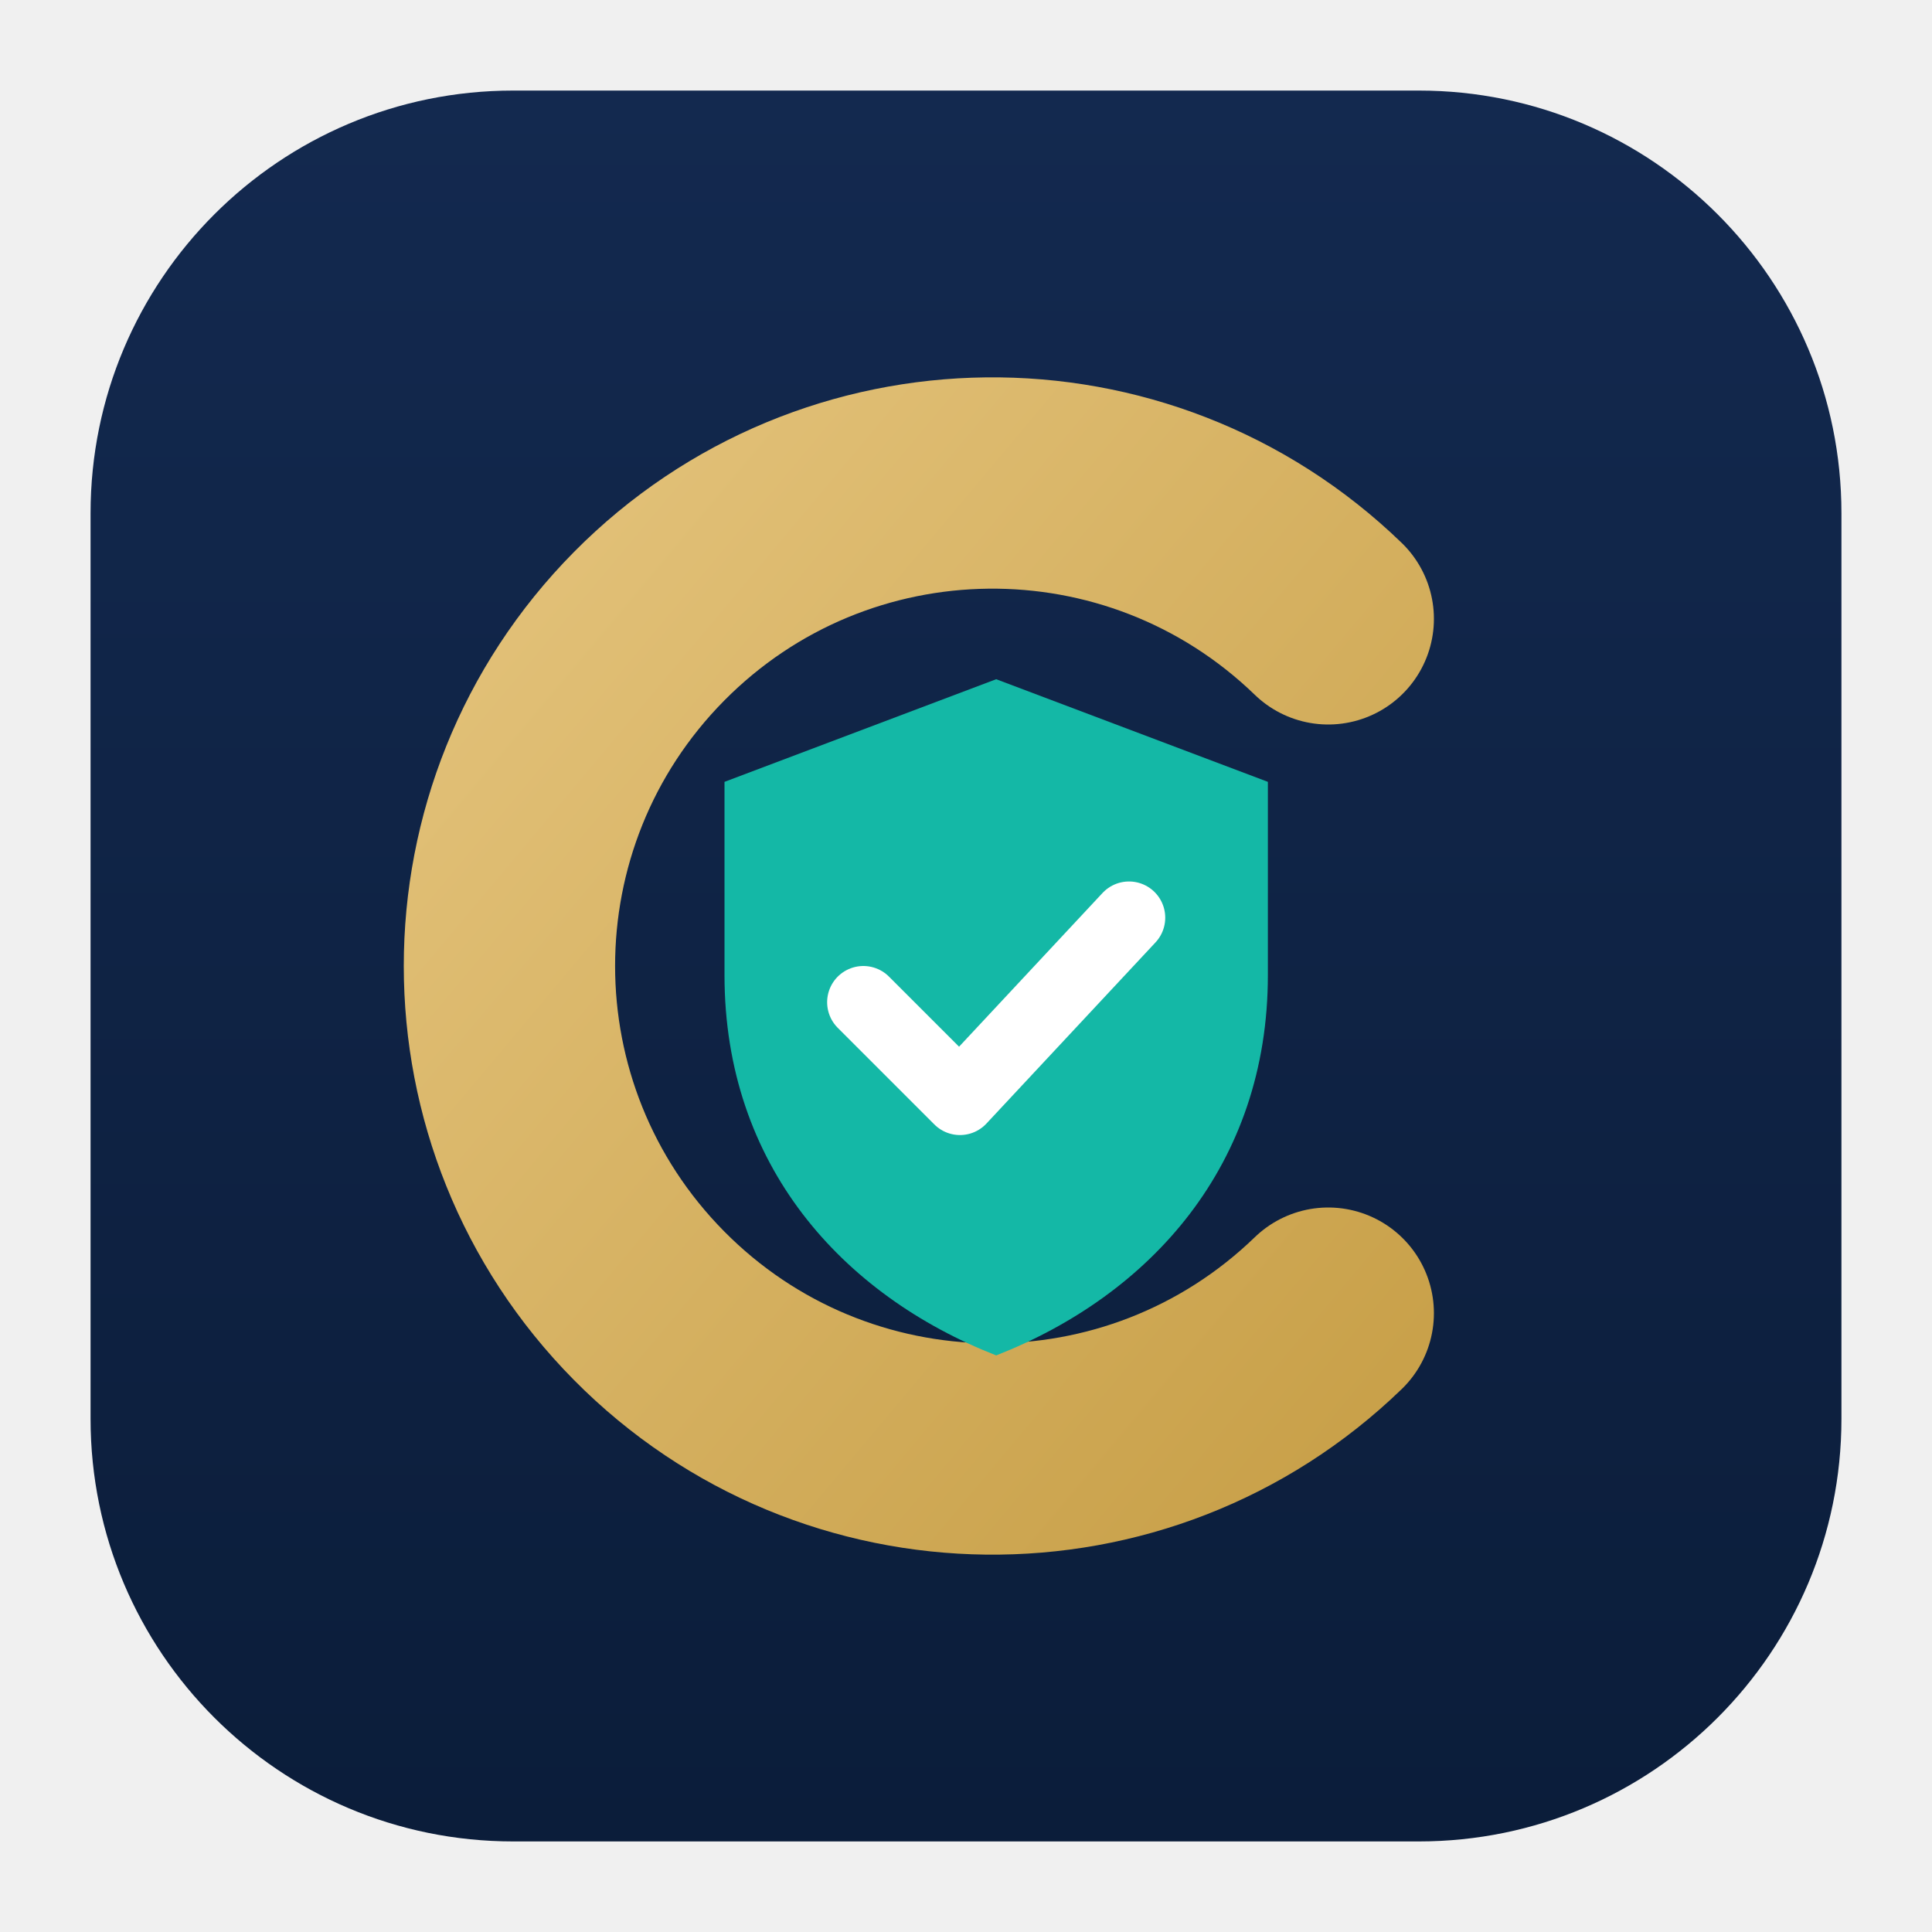
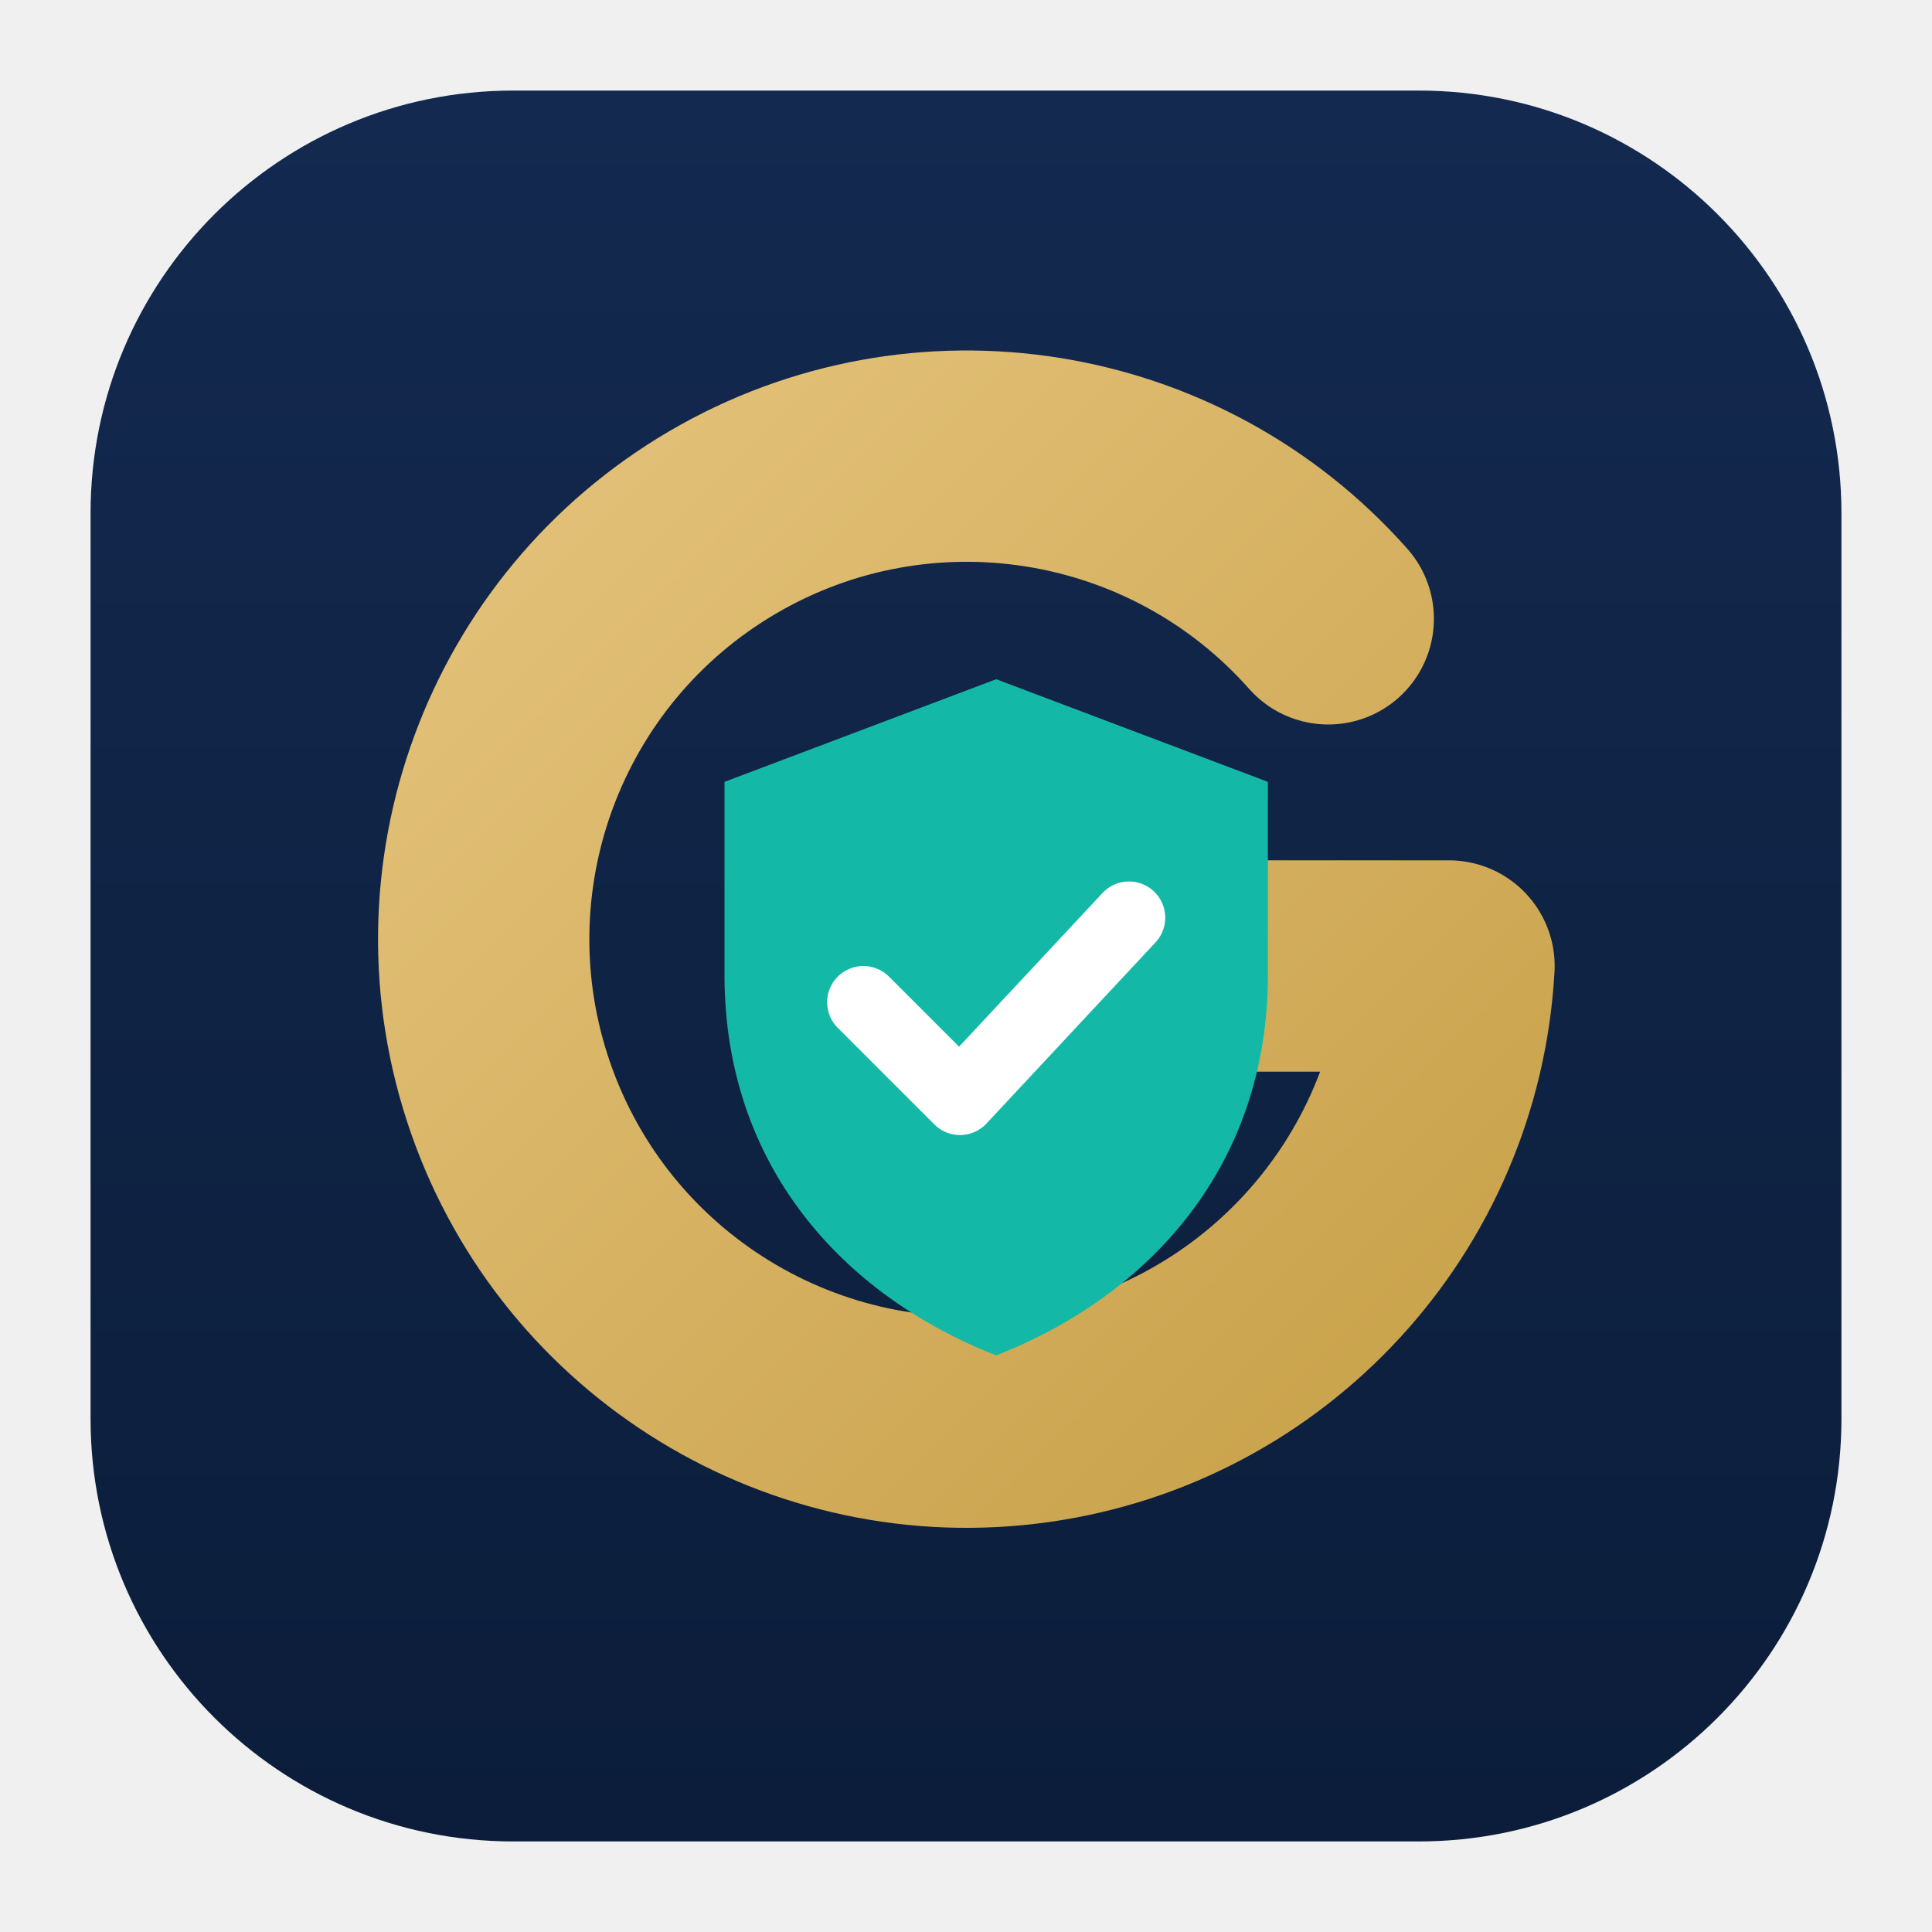
- <svg xmlns="http://www.w3.org/2000/svg" viewBox="0 0 64 64" role="img" aria-label="Caldova Life Advice">
+ <svg xmlns="http://www.w3.org/2000/svg" viewBox="0 0 64 64" role="img" aria-label="Life Advice Guru">
  <defs>
-     <linearGradient id="cl-gold" x1="0" y1="0" x2="1" y2="1">
+     <linearGradient id="g-gold" x1="0" y1="0" x2="1" y2="1">
      <stop offset="0%" stop-color="#e3c27a" />
      <stop offset="100%" stop-color="#c9a14a" />
    </linearGradient>
-     <linearGradient id="cl-bg" x1="0" y1="0" x2="0" y2="1">
+     <linearGradient id="g-bg" x1="0" y1="0" x2="0" y2="1">
      <stop offset="0%" stop-color="#13294f" />
      <stop offset="100%" stop-color="#0b1d3a" />
    </linearGradient>
  </defs>
-   <rect x="3" y="3" width="58" height="58" rx="14" fill="url(#cl-bg)" />
-   <path d="M44 20.5 A16 16 0 1 0 44 43.5" fill="none" stroke="url(#cl-gold)" stroke-width="7" stroke-linecap="round" />
+   <rect x="3" y="3" width="58" height="58" rx="14" fill="url(#g-bg)" />
+   <path d="M44 20.5 A16 16 0 1 0 48 32 H38" fill="none" stroke="url(#g-gold)" stroke-width="7" stroke-linecap="round" stroke-linejoin="round" />
  <path d="M33 22.5 l9 3.4 v6.4 c0 6.3-3.9 10.6-9 12.6 c-5.1-2-9-6.3-9-12.6 v-6.4 z" fill="#14b8a6" />
  <path d="M28.6 33.2 l3.2 3.2 l5.6-6" fill="none" stroke="#ffffff" stroke-width="2.4" stroke-linecap="round" stroke-linejoin="round" />
</svg>
